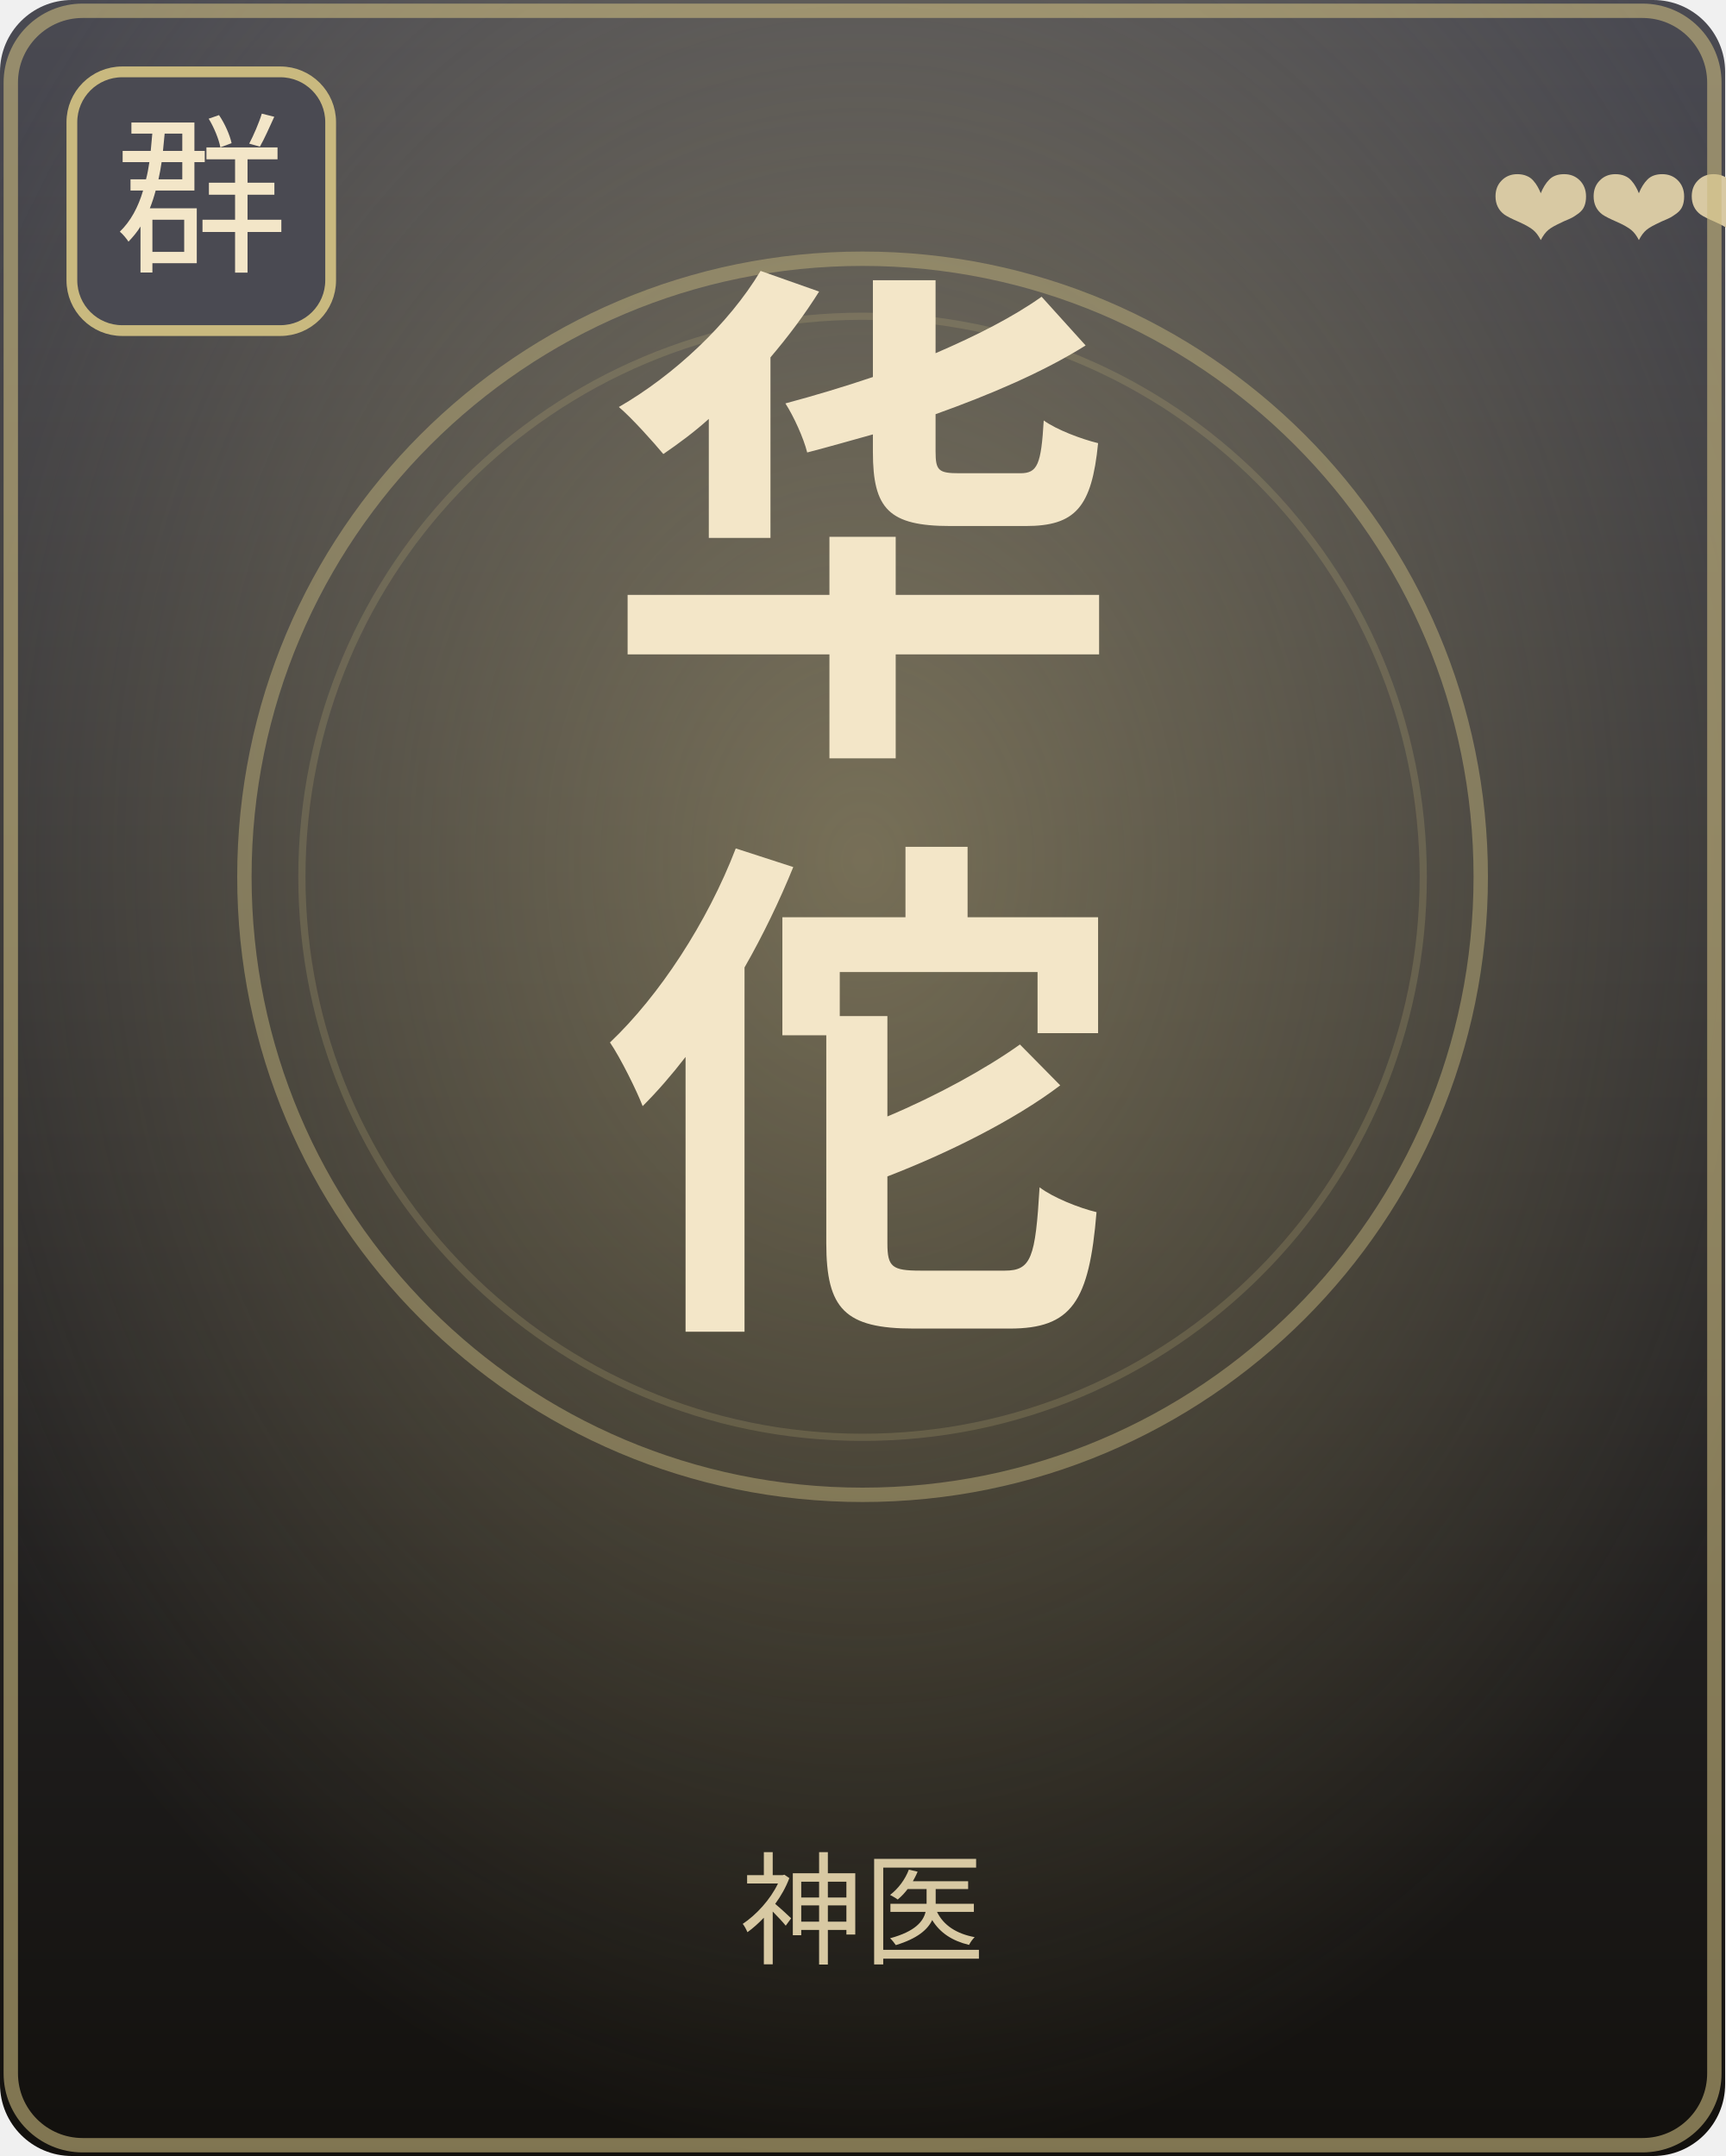
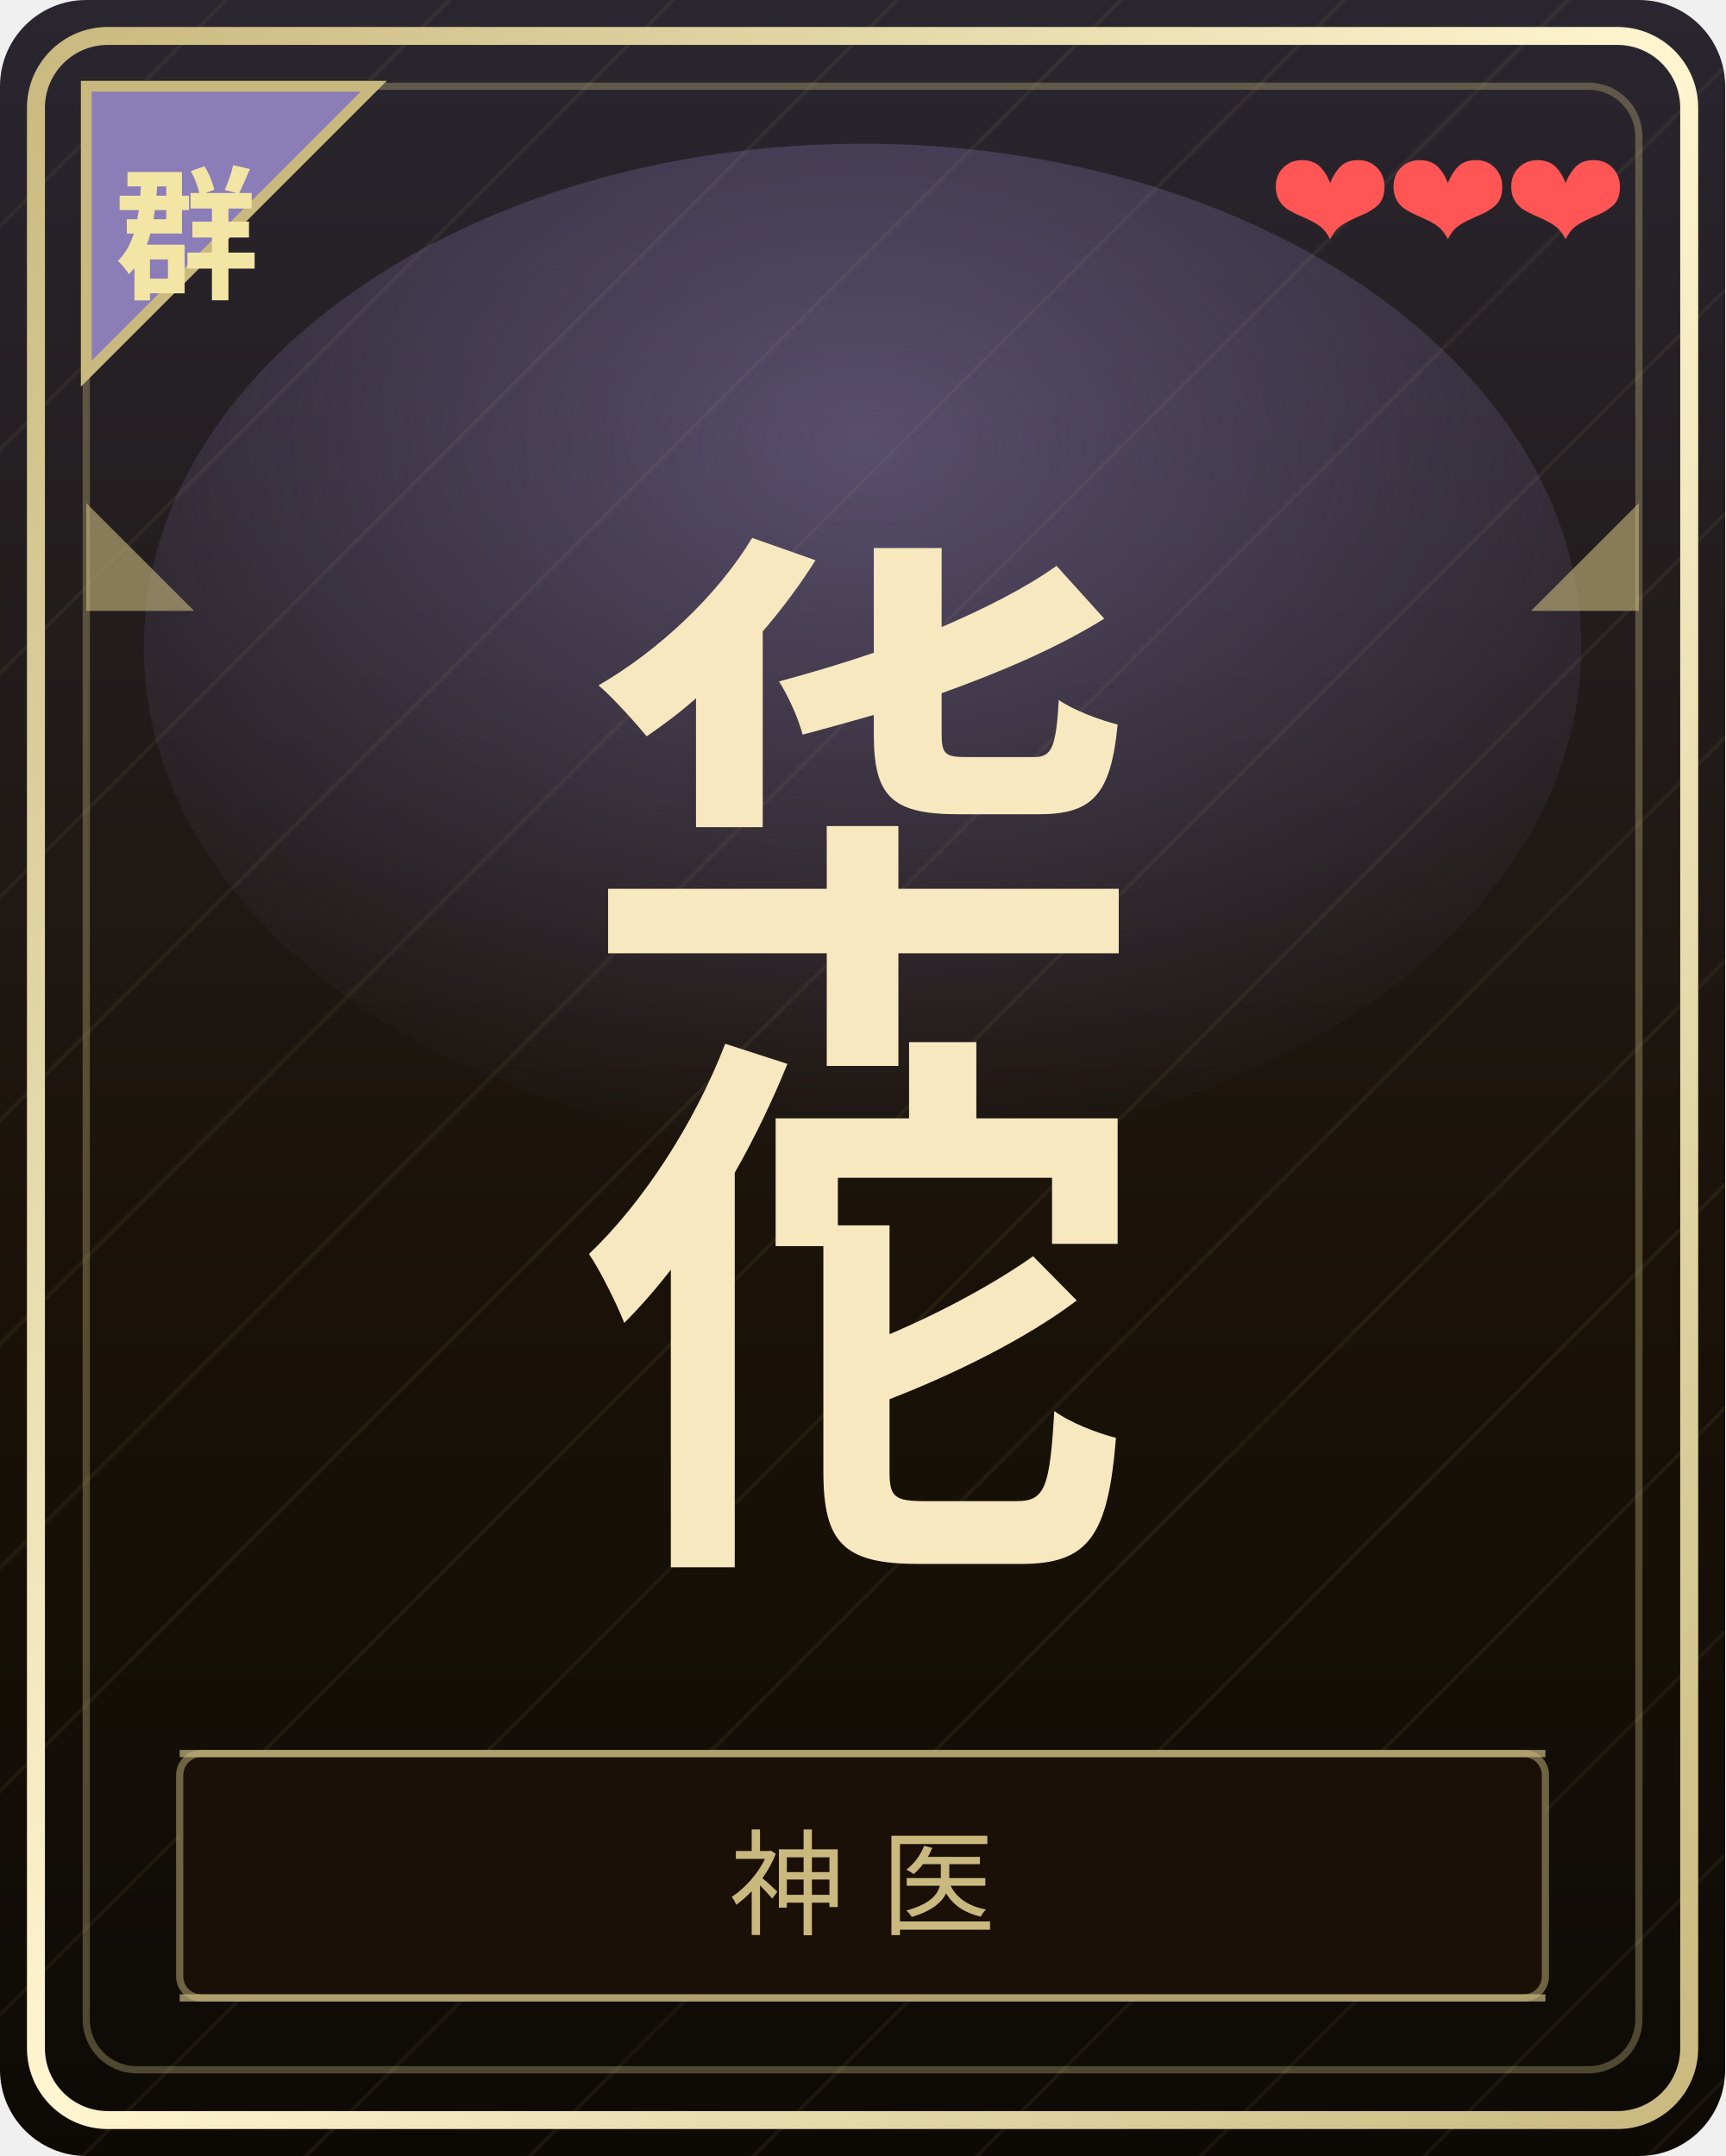
<svg xmlns="http://www.w3.org/2000/svg" width="240" height="300" viewBox="0 0 240 300">
  <defs>
    <linearGradient id="bg" x1="0" y1="0" x2="0" y2="1">
-       <stop offset="0" stop-color="#4a4a52" />
-       <stop offset="1" stop-color="#12100d" />
+       <stop offset="0" stop-color="#2a2630" />
+       <stop offset="0.6" stop-color="#1a1208" />
+       <stop offset="1" stop-color="#0d0a06" />
    </linearGradient>
-     <radialGradient id="glow" cx="0.5" cy="0.4" r="0.6">
-       <stop offset="0" stop-color="#c9b97f" stop-opacity="0.45" />
-       <stop offset="1" stop-color="#c9b97f" stop-opacity="0" />
+     <linearGradient id="frame" x1="0" y1="0" x2="1" y2="1">
+       <stop offset="0" stop-color="#c9b97f" />
+       <stop offset="0.5" stop-color="#fff5d0" />
+       <stop offset="1" stop-color="#c9b97f" />
+     </linearGradient>
+     <radialGradient id="glow" cx="0.5" cy="0.3" r="0.7">
+       <stop offset="0" stop-color="#8b7db8" stop-opacity="0.5" />
+       <stop offset="1" stop-color="#8b7db8" stop-opacity="0" />
    </radialGradient>
-     <style>
-       .name { font-family: 'STKaiti','KaiTi','STSong',serif; fill: #f3e6c8; text-anchor: middle; font-weight: bold; }
-       .sub { font-family: 'STKaiti','KaiTi','STSong',serif; fill: #d8c9a3; text-anchor: middle; }
-     </style>
+     <pattern id="bgPattern" patternUnits="userSpaceOnUse" width="22" height="22" patternTransform="rotate(45)">
+       <line x1="0" y1="0" x2="0" y2="22" stroke="#c9b97f" stroke-opacity="0.07" stroke-width="1" />
+     </pattern>
  </defs>
-   <rect width="240" height="300" rx="10" fill="url(#bg)" />
-   <rect width="240" height="300" rx="10" fill="url(#glow)" />
-   <circle cx="120" cy="122" r="86" fill="none" stroke="#c9b97f" stroke-opacity="0.45" stroke-width="2" />
-   <circle cx="120" cy="122" r="78" fill="none" stroke="#c9b97f" stroke-opacity="0.2" stroke-width="1" />
-   <rect x="10" y="10" width="36" height="36" rx="7" fill="#4a4a52" stroke="#c9b97f" stroke-width="1.5" />
-   <text x="28" y="36" font-size="24" class="sub" fill="#fff" text-anchor="middle" style="fill:#f3e6c8">群</text>
-   <text x="228" y="34" font-size="15" class="sub" text-anchor="end">❤❤❤</text>
-   <text x="120" y="99.04" class="name" font-size="72">华</text>
-   <text x="120" y="179.04" class="name" font-size="72">佗</text>
-   <text x="120" y="272" font-size="17" class="sub">神医</text>
-   <rect x="1.5" y="1.5" width="237" height="297" rx="10" fill="none" stroke="#c9b97f" stroke-opacity="0.6" stroke-width="2" />
+   <rect width="240" height="300" rx="12" fill="url(#bg)" />
+   <rect width="240" height="300" rx="12" fill="url(#bgPattern)" />
+   <ellipse cx="120" cy="90" rx="100" ry="70" fill="url(#glow)" />
+   <rect x="5" y="5" width="230" height="290" rx="10" fill="none" stroke="url(#frame)" stroke-width="2.5" />
+   <rect x="12" y="12" width="216" height="276" rx="7" fill="none" stroke="#c9b97f" stroke-opacity="0.35" stroke-width="1" />
+   <polygon points="12,12 52,12 12,52" fill="#8b7db8" stroke="#c9b97f" stroke-width="1.5" />
+   <text x="26" y="40" font-size="20" text-anchor="middle" font-family="STKaiti,KaiTi,serif" font-weight="bold" fill="#f3e5a3">群</text>
+   <text x="226" y="34" font-size="18" text-anchor="end" fill="#ff5555">❤❤❤</text>
+   <text x="120" y="141.3" text-anchor="middle" font-size="78" font-family="STKaiti,KaiTi,STSong,serif" font-weight="bold" fill="#f7e8c0" style="text-shadow:0 2px 8px rgba(0,0,0,.7);letter-spacing:3px">华</text>
+   <text x="120" y="211.3" text-anchor="middle" font-size="78" font-family="STKaiti,KaiTi,STSong,serif" font-weight="bold" fill="#f7e8c0" style="text-shadow:0 2px 8px rgba(0,0,0,.7);letter-spacing:3px">佗</text>
+   <rect x="25" y="244" width="190" height="34" rx="3" fill="#1a1008" stroke="#c9b97f" stroke-opacity="0.5" />
+   <line x1="25" y1="244" x2="215" y2="244" stroke="#c9b97f" stroke-opacity="0.7" />
+   <line x1="25" y1="278" x2="215" y2="278" stroke="#c9b97f" stroke-opacity="0.7" />
+   <text x="120" y="268" text-anchor="middle" font-size="16" font-family="STKaiti,KaiTi,STSong,serif" letter-spacing="5px" fill="#c9b97f">神医</text>
+   <path d="M12 70 L12 85 L27 85 Z" fill="#c9b97f" opacity="0.6" />
+   <path d="M228 70 L228 85 L213 85 Z" fill="#c9b97f" opacity="0.6" />
</svg>
